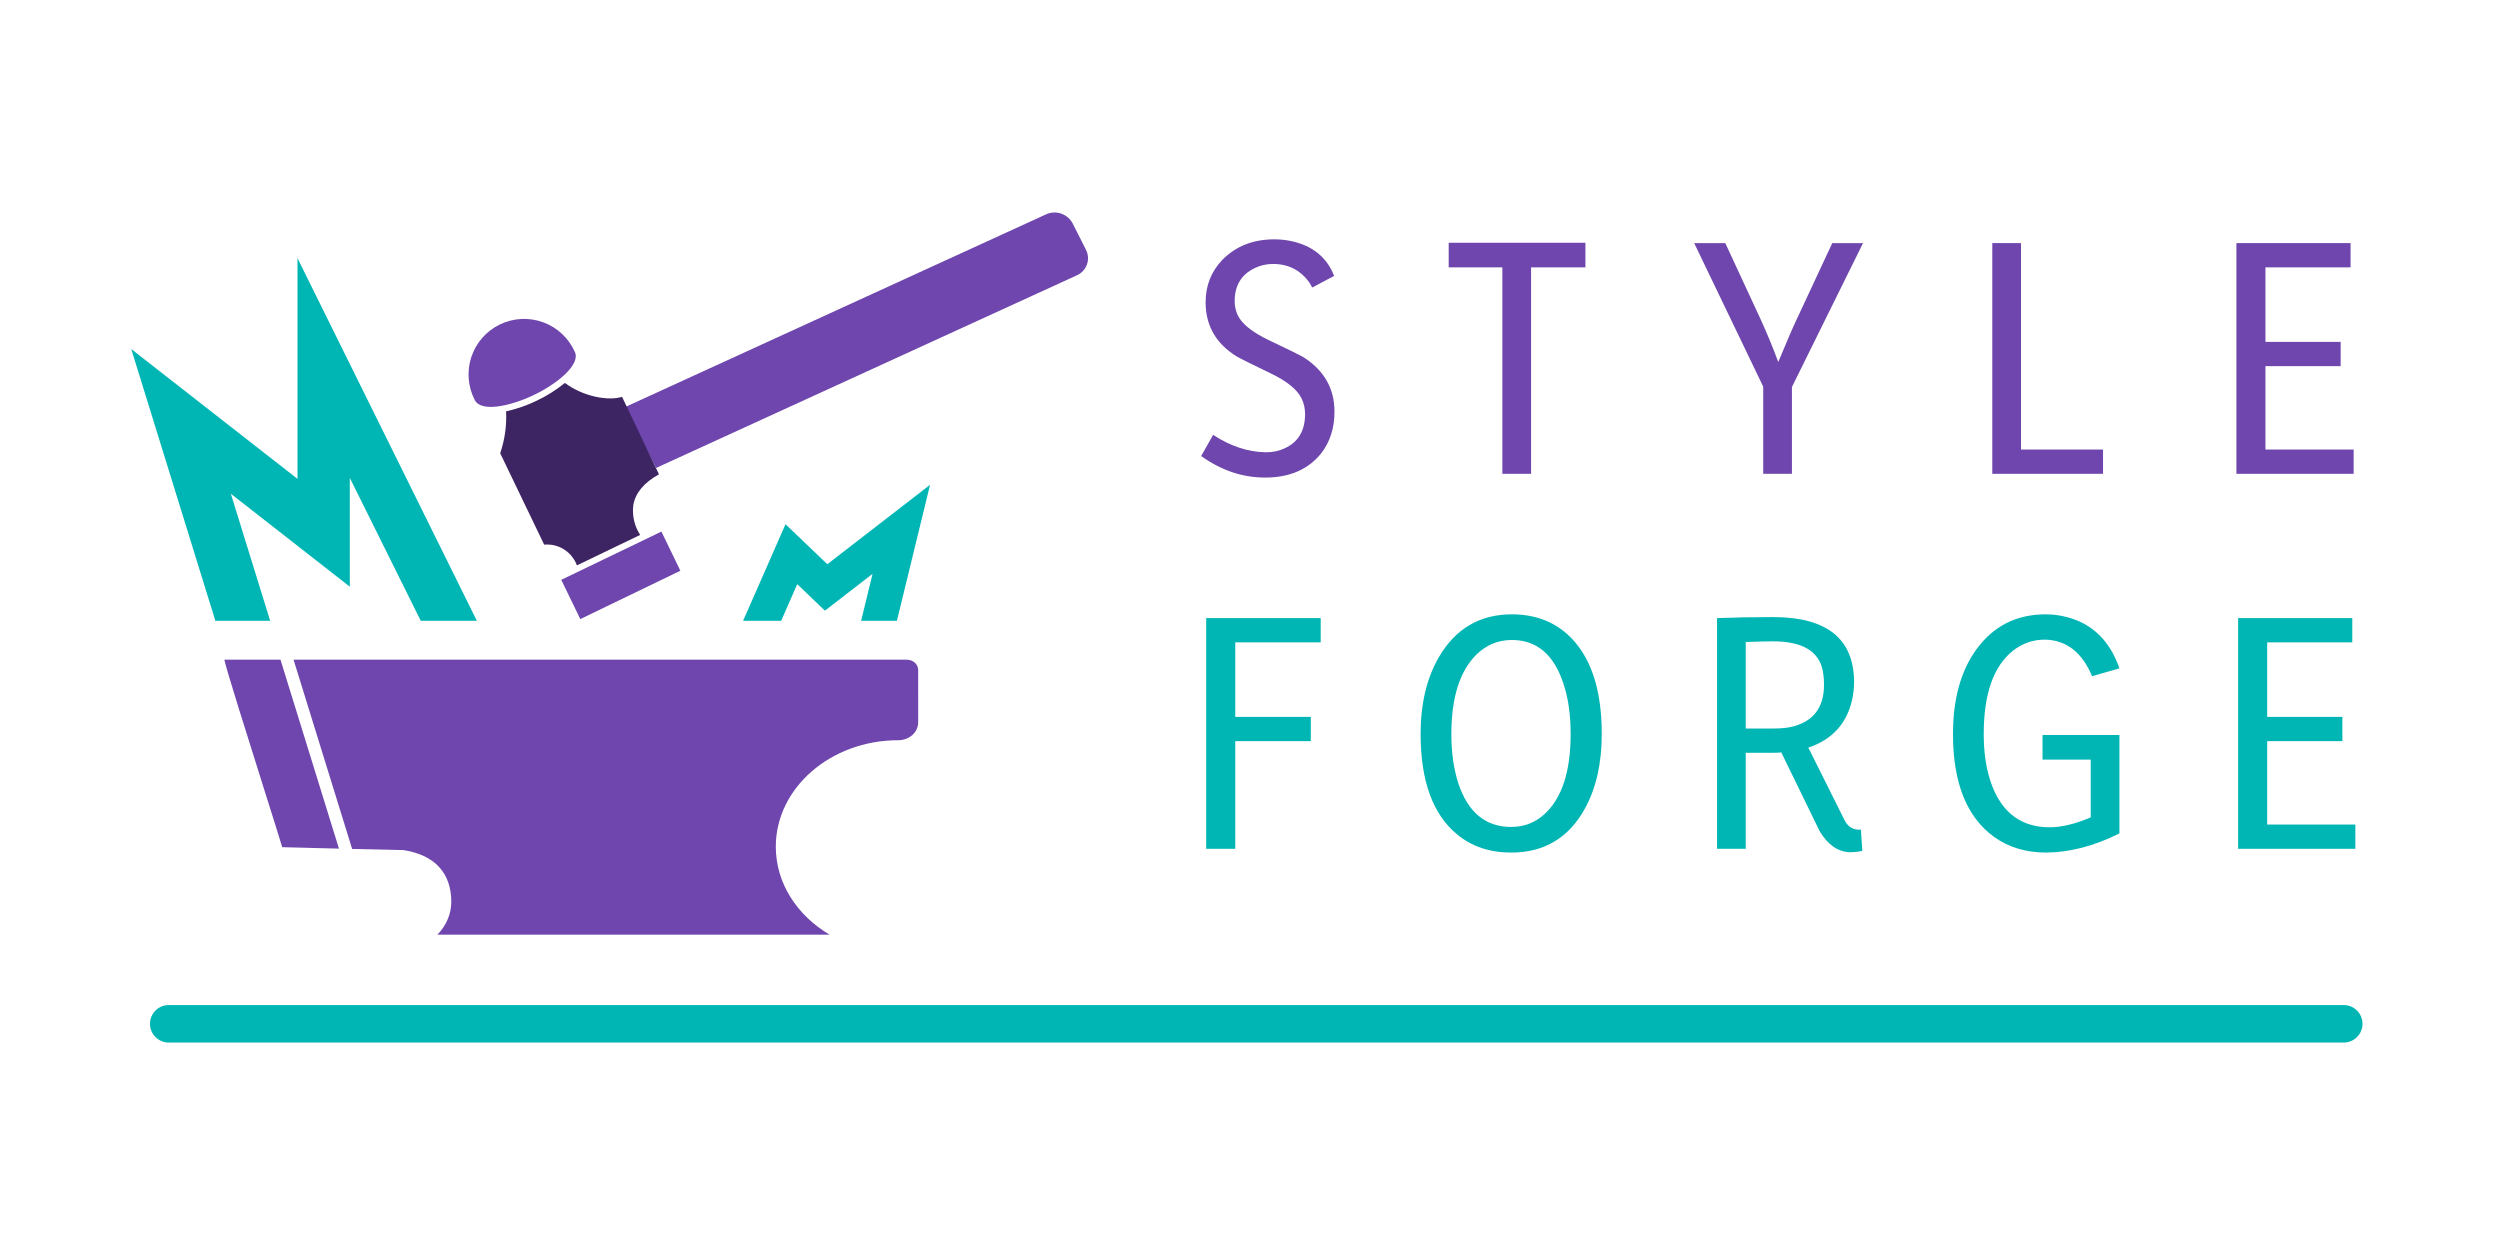
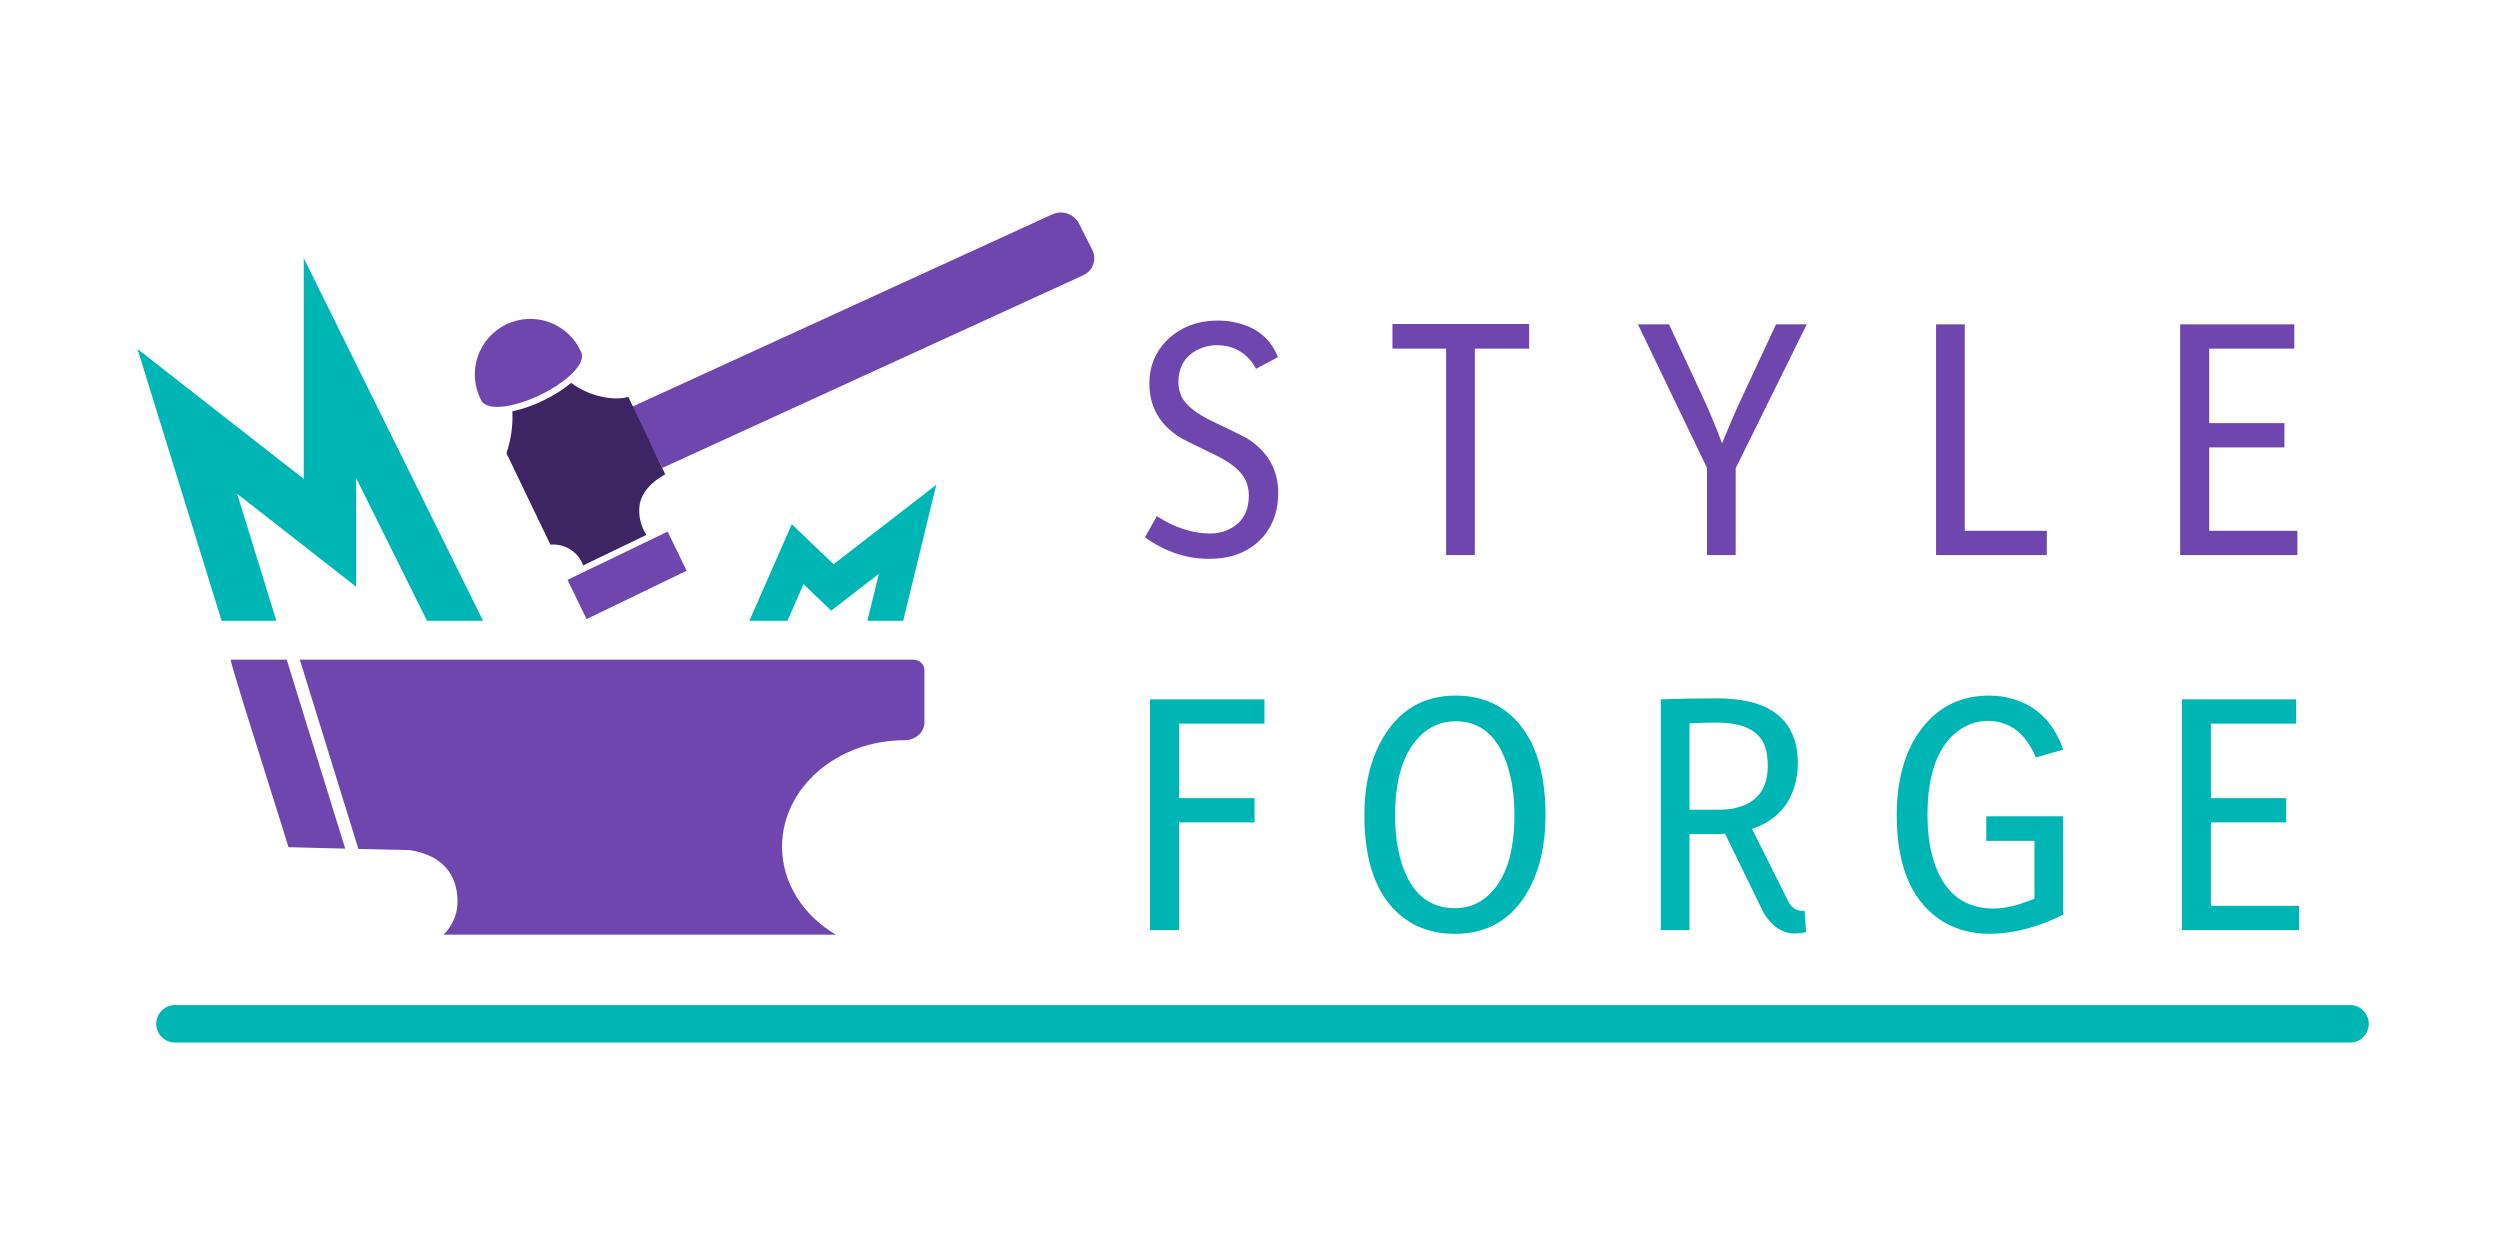
<svg xmlns="http://www.w3.org/2000/svg" width="400" height="200" viewBox="0 0 400 200" fill="none">
-   <path d="M213.516 65.857C213.516 62.138 211.839 59.221 208.484 57.107C207.901 56.779 206.078 55.886 203.016 54.427C200.354 53.151 198.695 51.82 198.039 50.435C197.711 49.742 197.547 48.995 197.547 48.193C197.547 45.677 198.622 43.909 200.773 42.888C201.685 42.451 202.651 42.232 203.672 42.232C206.151 42.232 208.102 43.234 209.523 45.24C209.669 45.495 209.815 45.75 209.961 46.005L213.461 44.146C212.294 41.156 209.997 39.297 206.57 38.568C205.695 38.386 204.802 38.294 203.891 38.294C200.5 38.294 197.729 39.388 195.578 41.576C193.792 43.435 192.898 45.695 192.898 48.357C192.898 52.076 194.539 54.956 197.82 56.998C198.367 57.326 200.154 58.219 203.18 59.677C205.878 60.953 207.573 62.32 208.266 63.779C208.63 64.544 208.812 65.365 208.812 66.24C208.812 68.938 207.701 70.779 205.477 71.763C204.602 72.164 203.635 72.365 202.578 72.365C199.698 72.328 196.872 71.398 194.102 69.576L192.188 72.966C195.396 75.263 198.805 76.412 202.414 76.412C206.352 76.412 209.359 75.099 211.438 72.474C212.823 70.651 213.516 68.445 213.516 65.857Z" fill="#6E46AE" />
-   <path d="M231.792 38.841V42.779H240.378V75.81H244.972V42.779H253.667V38.841H231.792Z" fill="#6E46AE" />
-   <path d="M286.709 75.81V61.919L298.084 38.896L293.163 38.896L287.475 51.091C286.928 52.221 285.944 54.5 284.522 57.927C283.72 55.74 282.772 53.443 281.678 51.036L276.045 38.896H271.069L282.116 61.865V75.81H286.709Z" fill="#6E46AE" />
-   <path d="M336.486 75.81V71.927H323.361V38.896H318.767V75.81H336.486Z" fill="#6E46AE" />
-   <path d="M376.583 71.927H362.473V58.583H374.505V54.701H362.473V42.779H376.091V38.896H357.825V75.81H376.583V71.927Z" fill="#6E46AE" />
-   <path d="M211.312 98.896H192.992V135.81H197.641V118.583H209.727V114.701H197.641V102.779H211.312V98.896Z" fill="#00B6B4" />
-   <path d="M256.281 117.435C256.281 110.07 254.422 104.729 250.703 101.412C248.333 99.333 245.398 98.294 241.898 98.294C236.758 98.294 232.856 100.591 230.195 105.185C228.263 108.539 227.297 112.622 227.297 117.435C227.297 124.945 229.247 130.305 233.148 133.513C235.481 135.445 238.362 136.412 241.789 136.412C247.112 136.412 251.067 134.024 253.656 129.247C255.406 126.003 256.281 122.065 256.281 117.435ZM232.218 117.435C232.218 111.638 233.549 107.409 236.211 104.747C237.815 103.18 239.711 102.396 241.898 102.396C245.872 102.396 248.625 104.729 250.156 109.396C250.922 111.693 251.304 114.372 251.304 117.435C251.304 123.414 249.919 127.68 247.148 130.232C245.653 131.617 243.867 132.31 241.789 132.31C237.669 132.31 234.843 129.958 233.312 125.255C232.583 122.995 232.218 120.388 232.218 117.435Z" fill="#00B6B4" />
-   <path d="M279.32 135.81V120.443H283.859C284.369 120.443 284.752 120.425 285.007 120.388L291.132 132.966C292.408 135.117 293.994 136.247 295.89 136.357C296.692 136.357 297.385 136.284 297.968 136.138L297.749 132.747H297.257C296.309 132.675 295.598 132.164 295.124 131.216L289.328 119.622C293.119 118.346 295.453 115.813 296.328 112.021C296.546 111.073 296.656 110.07 296.656 109.013C296.583 102.195 292.299 98.768 283.804 98.732C280.523 98.732 277.497 98.787 274.726 98.896V135.81H279.32ZM283.695 102.615C287.997 102.615 290.585 103.945 291.46 106.607C291.716 107.445 291.843 108.43 291.843 109.56C291.843 113.315 290.038 115.576 286.429 116.341C285.663 116.487 284.807 116.56 283.859 116.56H279.32V102.724C281.143 102.651 282.601 102.615 283.695 102.615Z" fill="#00B6B4" />
-   <path d="M339.108 133.349V117.599H326.804V121.537H334.515V130.779C332.036 131.836 329.848 132.365 327.952 132.365C323.541 132.365 320.478 130.177 318.765 125.802C317.853 123.469 317.397 120.68 317.397 117.435C317.397 111.018 318.965 106.57 322.101 104.091C323.595 102.925 325.291 102.341 327.187 102.341C330.614 102.414 333.129 104.365 334.733 108.193L339.108 106.935C337.577 102.524 334.77 99.789 330.687 98.732C329.593 98.44 328.463 98.294 327.296 98.294C322.556 98.294 318.819 100.227 316.085 104.091C313.679 107.518 312.476 111.966 312.476 117.435C312.476 125.237 314.663 130.724 319.038 133.896C321.371 135.573 324.161 136.412 327.405 136.412C331.197 136.375 335.098 135.354 339.108 133.349Z" fill="#00B6B4" />
-   <path d="M376.858 131.927H362.749V118.583H374.78V114.701H362.749V102.779H376.366V98.896H358.1V135.81H376.858V131.927Z" fill="#00B6B4" />
-   <path d="M36.938 79.002L55.968 93.869V76.462L67.32 99.324H76.293L47.601 41.312V76.621L21 55.845L34.456 99.324H43.225L36.938 79.002Z" fill="#00B6B4" />
-   <path d="M127.563 93.466L131.987 97.706L139.612 91.812L137.781 99.323H143.506L148.808 77.569L132.369 90.275L125.685 83.873L118.895 99.324H124.988L127.563 93.466Z" fill="#00B6B4" />
-   <path d="M100.03 65.124L104.971 74.872L172.326 44.038C173.078 43.694 173.65 43.07 173.917 42.305C174.185 41.539 174.126 40.696 173.753 39.957L171.632 35.764C171.257 35.03 170.602 34.462 169.809 34.185C169.016 33.908 168.15 33.943 167.4 34.284L100.03 65.124Z" fill="#6E46AE" />
-   <path d="M90.388 61.266C89.006 62.39 87.493 63.343 85.883 64.107C84.319 64.865 82.672 65.439 80.976 65.815C81.087 68.09 80.766 70.365 80.031 72.519L87.067 87.142C88.184 87.041 89.303 87.311 90.25 87.911C91.198 88.511 91.92 89.408 92.305 90.462L102.422 85.588C101.499 84.166 101.114 82.461 101.336 80.78C101.684 78.833 103.061 77.204 105.438 75.892L99.53 63.495C97.349 64.186 93.292 63.467 90.388 61.266Z" fill="#3D2462" />
-   <path d="M92.849 99.053L108.859 91.317L105.826 85.053L89.801 92.772L92.849 99.053Z" fill="#6E46AE" />
-   <path d="M91.969 56.291C90.991 54.098 89.167 52.394 86.912 51.567C84.657 50.74 82.163 50.861 79.999 51.903C77.835 52.944 76.185 54.817 75.424 57.095C74.663 59.373 74.856 61.862 75.96 63.995C76.915 65.977 81.546 65.055 85.43 63.193C89.312 61.331 92.927 58.265 91.969 56.291Z" fill="#6E46AE" />
-   <path fill-rule="evenodd" clip-rule="evenodd" d="M56.343 135.832C59.945 135.921 63.151 135.996 63.668 135.996H64.407C69.628 136.745 72.206 139.763 72.206 144.293C72.206 146.293 71.367 148.124 69.985 149.549H132.735C127.549 146.483 124.127 141.325 124.127 135.471C124.127 126.076 132.911 118.437 143.718 118.437C145.477 118.437 146.908 117.164 146.908 115.58L146.907 107.182C146.908 106.279 146.091 105.549 145.085 105.549L145.086 105.55H46.97L56.343 135.832ZM44.877 105.55H35.907C35.907 106.144 39.617 117.907 42.356 126.593C43.733 130.958 44.864 134.546 45.157 135.549C45.157 135.549 49.66 135.666 54.233 135.78L44.877 105.55Z" fill="#6E46AE" />
-   <path fill-rule="evenodd" clip-rule="evenodd" d="M24 163.81C24 162.153 25.343 160.81 27 160.81H375C376.657 160.81 378 162.153 378 163.81C378 165.467 376.657 166.81 375 166.81H27C25.343 166.81 24 165.467 24 163.81Z" fill="#00B6B4" />
+   <path d="M204.516 78.857C204.516 75.138 202.839 72.221 199.484 70.107C198.901 69.779 197.078 68.885 194.016 67.427C191.354 66.151 189.695 64.82 189.039 63.435C188.711 62.742 188.547 61.995 188.547 61.193C188.547 58.677 189.622 56.909 191.773 55.888C192.685 55.451 193.651 55.232 194.672 55.232C197.151 55.232 199.102 56.234 200.523 58.24C200.669 58.495 200.815 58.75 200.961 59.005L204.461 57.146C203.294 54.156 200.997 52.297 197.57 51.568C196.695 51.386 195.802 51.294 194.891 51.294C191.5 51.294 188.729 52.388 186.578 54.576C184.792 56.435 183.898 58.695 183.898 61.357C183.898 65.076 185.539 67.956 188.82 69.998C189.367 70.326 191.154 71.219 194.18 72.677C196.878 73.953 198.573 75.32 199.266 76.779C199.63 77.544 199.813 78.365 199.812 79.24C199.812 81.938 198.701 83.779 196.477 84.763C195.602 85.164 194.635 85.365 193.578 85.365C190.698 85.328 187.872 84.398 185.102 82.576L183.188 85.966C186.396 88.263 189.805 89.412 193.414 89.412C197.352 89.412 200.359 88.099 202.438 85.474C203.823 83.651 204.516 81.445 204.516 78.857Z" fill="#6E46AE" />
+   <path d="M222.792 51.841V55.779H231.378V88.81H235.972V55.779H244.667V51.841H222.792Z" fill="#6E46AE" />
+   <path d="M277.709 88.81V74.919L289.084 51.896H284.163L278.475 64.091C277.928 65.221 276.944 67.5 275.522 70.927C274.72 68.74 273.772 66.443 272.678 64.037L267.045 51.896H262.069L273.116 74.865V88.81H277.709Z" fill="#6E46AE" />
+   <path d="M327.486 88.81V84.927H314.361V51.896H309.767V88.81H327.486Z" fill="#6E46AE" />
+   <path d="M367.583 84.927H353.473V71.583H365.505V67.701H353.473V55.779H367.091V51.896H348.825V88.81H367.583V84.927Z" fill="#6E46AE" />
+   <path d="M202.312 111.896H183.992V148.81H188.641V131.583H200.727V127.701H188.641V115.779H202.312V111.896Z" fill="#00B6B4" />
+   <path d="M247.281 130.435C247.281 123.07 245.422 117.729 241.703 114.412C239.333 112.333 236.398 111.294 232.898 111.294C227.758 111.294 223.856 113.591 221.195 118.185C219.263 121.539 218.297 125.622 218.297 130.435C218.297 137.945 220.247 143.305 224.148 146.513C226.481 148.445 229.362 149.412 232.789 149.412C238.112 149.412 242.067 147.024 244.656 142.247C246.406 139.003 247.281 135.065 247.281 130.435ZM223.218 130.435C223.218 124.638 224.549 120.409 227.211 117.747C228.815 116.18 230.711 115.396 232.898 115.396C236.872 115.396 239.625 117.729 241.156 122.396C241.922 124.693 242.304 127.372 242.304 130.435C242.304 136.414 240.919 140.68 238.148 143.232C236.653 144.617 234.867 145.31 232.789 145.31C228.669 145.31 225.843 142.958 224.312 138.255C223.583 135.995 223.218 133.388 223.218 130.435Z" fill="#00B6B4" />
+   <path d="M270.32 148.81V133.443H274.859C275.369 133.443 275.752 133.425 276.007 133.388L282.132 145.966C283.408 148.117 284.994 149.247 286.89 149.357C287.692 149.357 288.385 149.284 288.968 149.138L288.749 145.747H288.257C287.309 145.675 286.598 145.164 286.124 144.216L280.328 132.622C284.119 131.346 286.453 128.813 287.328 125.021C287.546 124.073 287.656 123.07 287.656 122.013C287.583 115.195 283.299 111.768 274.804 111.732C271.523 111.732 268.497 111.787 265.726 111.896V148.81H270.32ZM274.695 115.615C278.997 115.615 281.585 116.945 282.46 119.607C282.716 120.445 282.843 121.43 282.843 122.56C282.843 126.315 281.038 128.576 277.429 129.341C276.663 129.487 275.807 129.56 274.859 129.56H270.32V115.724C272.143 115.651 273.601 115.615 274.695 115.615Z" fill="#00B6B4" />
+   <path d="M330.108 146.349V130.599H317.804V134.537H325.515V143.779C323.036 144.836 320.848 145.365 318.952 145.365C314.541 145.365 311.478 143.177 309.765 138.802C308.853 136.469 308.397 133.68 308.397 130.435C308.397 124.018 309.965 119.57 313.101 117.091C314.595 115.925 316.291 115.341 318.187 115.341C321.614 115.414 324.129 117.365 325.733 121.193L330.108 119.935C328.577 115.524 325.77 112.789 321.687 111.732C320.593 111.44 319.463 111.294 318.296 111.294C313.556 111.294 309.819 113.227 307.085 117.091C304.679 120.518 303.476 124.966 303.476 130.435C303.476 138.237 305.663 143.724 310.038 146.896C312.371 148.573 315.161 149.412 318.405 149.412C322.197 149.375 326.098 148.354 330.108 146.349Z" fill="#00B6B4" />
+   <path d="M367.858 144.927H353.749V131.583H365.78V127.701H353.749V115.779H367.366V111.896H349.1V148.81H367.858V144.927Z" fill="#00B6B4" />
+   <path d="M37.938 79.002L56.968 93.869V76.462L68.32 99.324H77.293L48.601 41.312V76.621L22 55.845L35.456 99.324H44.225L37.938 79.002Z" fill="#00B6B4" />
+   <path d="M128.563 93.466L132.987 97.706L140.612 91.812L138.781 99.323H144.506L149.808 77.569L133.369 90.275L126.685 83.873L119.895 99.324H125.988L128.563 93.466Z" fill="#00B6B4" />
+   <path d="M101.03 65.124L105.971 74.872L173.326 44.038C174.078 43.694 174.65 43.07 174.917 42.305C175.185 41.539 175.126 40.696 174.753 39.957L172.632 35.764C172.257 35.03 171.602 34.462 170.809 34.185C170.016 33.908 169.15 33.943 168.4 34.284L101.03 65.124Z" fill="#6E46AE" />
+   <path d="M91.388 61.266C90.006 62.39 88.493 63.343 86.883 64.107C85.319 64.865 83.672 65.439 81.976 65.815C82.087 68.09 81.766 70.365 81.031 72.519L88.067 87.142C89.184 87.041 90.303 87.311 91.25 87.911C92.198 88.511 92.92 89.408 93.305 90.462L103.422 85.588C102.499 84.166 102.114 82.461 102.336 80.78C102.684 78.833 104.061 77.204 106.438 75.892L100.53 63.495C98.349 64.186 94.292 63.467 91.388 61.266Z" fill="#3D2462" />
+   <path d="M93.849 99.053L109.859 91.317L106.826 85.053L90.801 92.772L93.849 99.053Z" fill="#6E46AE" />
+   <path d="M92.969 56.291C91.991 54.098 90.167 52.394 87.912 51.567C85.657 50.74 83.163 50.861 80.999 51.903C78.835 52.944 77.185 54.817 76.424 57.095C75.663 59.373 75.856 61.862 76.96 63.995C77.915 65.977 82.546 65.055 86.43 63.193C90.312 61.331 93.927 58.265 92.969 56.291Z" fill="#6E46AE" />
+   <path fill-rule="evenodd" clip-rule="evenodd" d="M57.343 135.832C60.945 135.921 64.151 135.996 64.668 135.996H65.407C70.628 136.745 73.206 139.763 73.206 144.293C73.206 146.293 72.367 148.124 70.985 149.549H133.735C128.549 146.483 125.127 141.325 125.127 135.471C125.127 126.076 133.911 118.437 144.718 118.437C146.477 118.437 147.908 117.164 147.908 115.58L147.907 107.182C147.908 106.279 147.091 105.549 146.085 105.549L146.086 105.55H47.97L57.343 135.832ZM45.877 105.55H36.907C36.907 106.144 40.617 117.907 43.356 126.593C44.733 130.958 45.864 134.546 46.157 135.549C46.157 135.549 50.66 135.666 55.233 135.78L45.877 105.55Z" fill="#6E46AE" />
+   <path fill-rule="evenodd" clip-rule="evenodd" d="M25 163.81C25 162.153 26.343 160.81 28 160.81H376C377.657 160.81 379 162.153 379 163.81C379 165.467 377.657 166.81 376 166.81H28C26.343 166.81 25 165.467 25 163.81Z" fill="#00B6B4" />
</svg>
